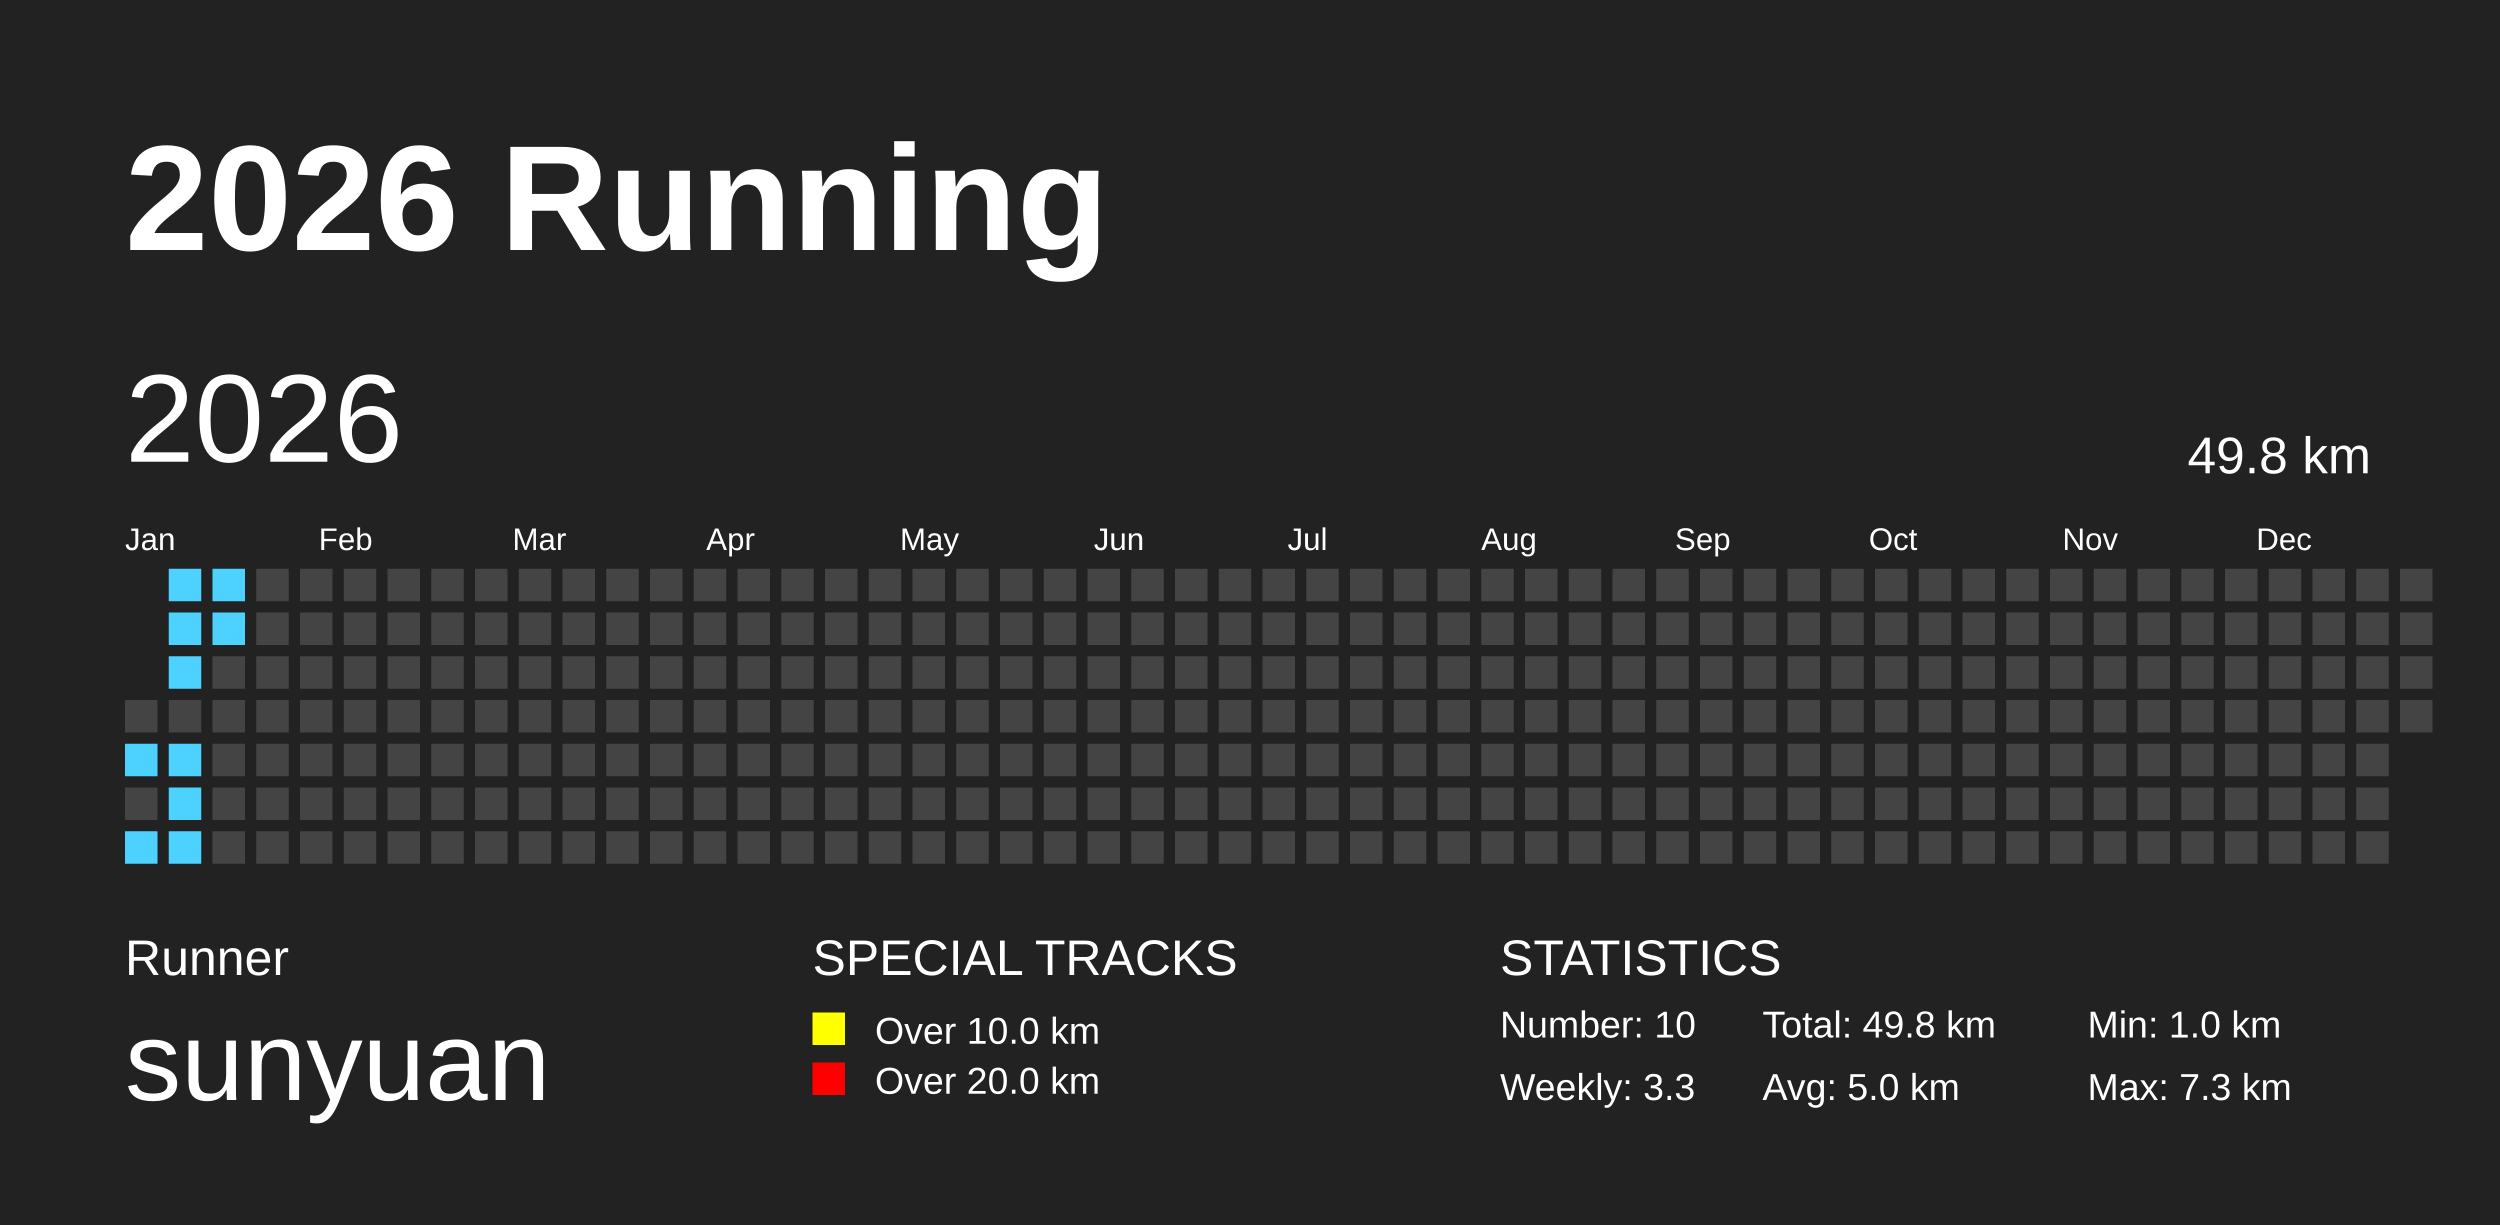
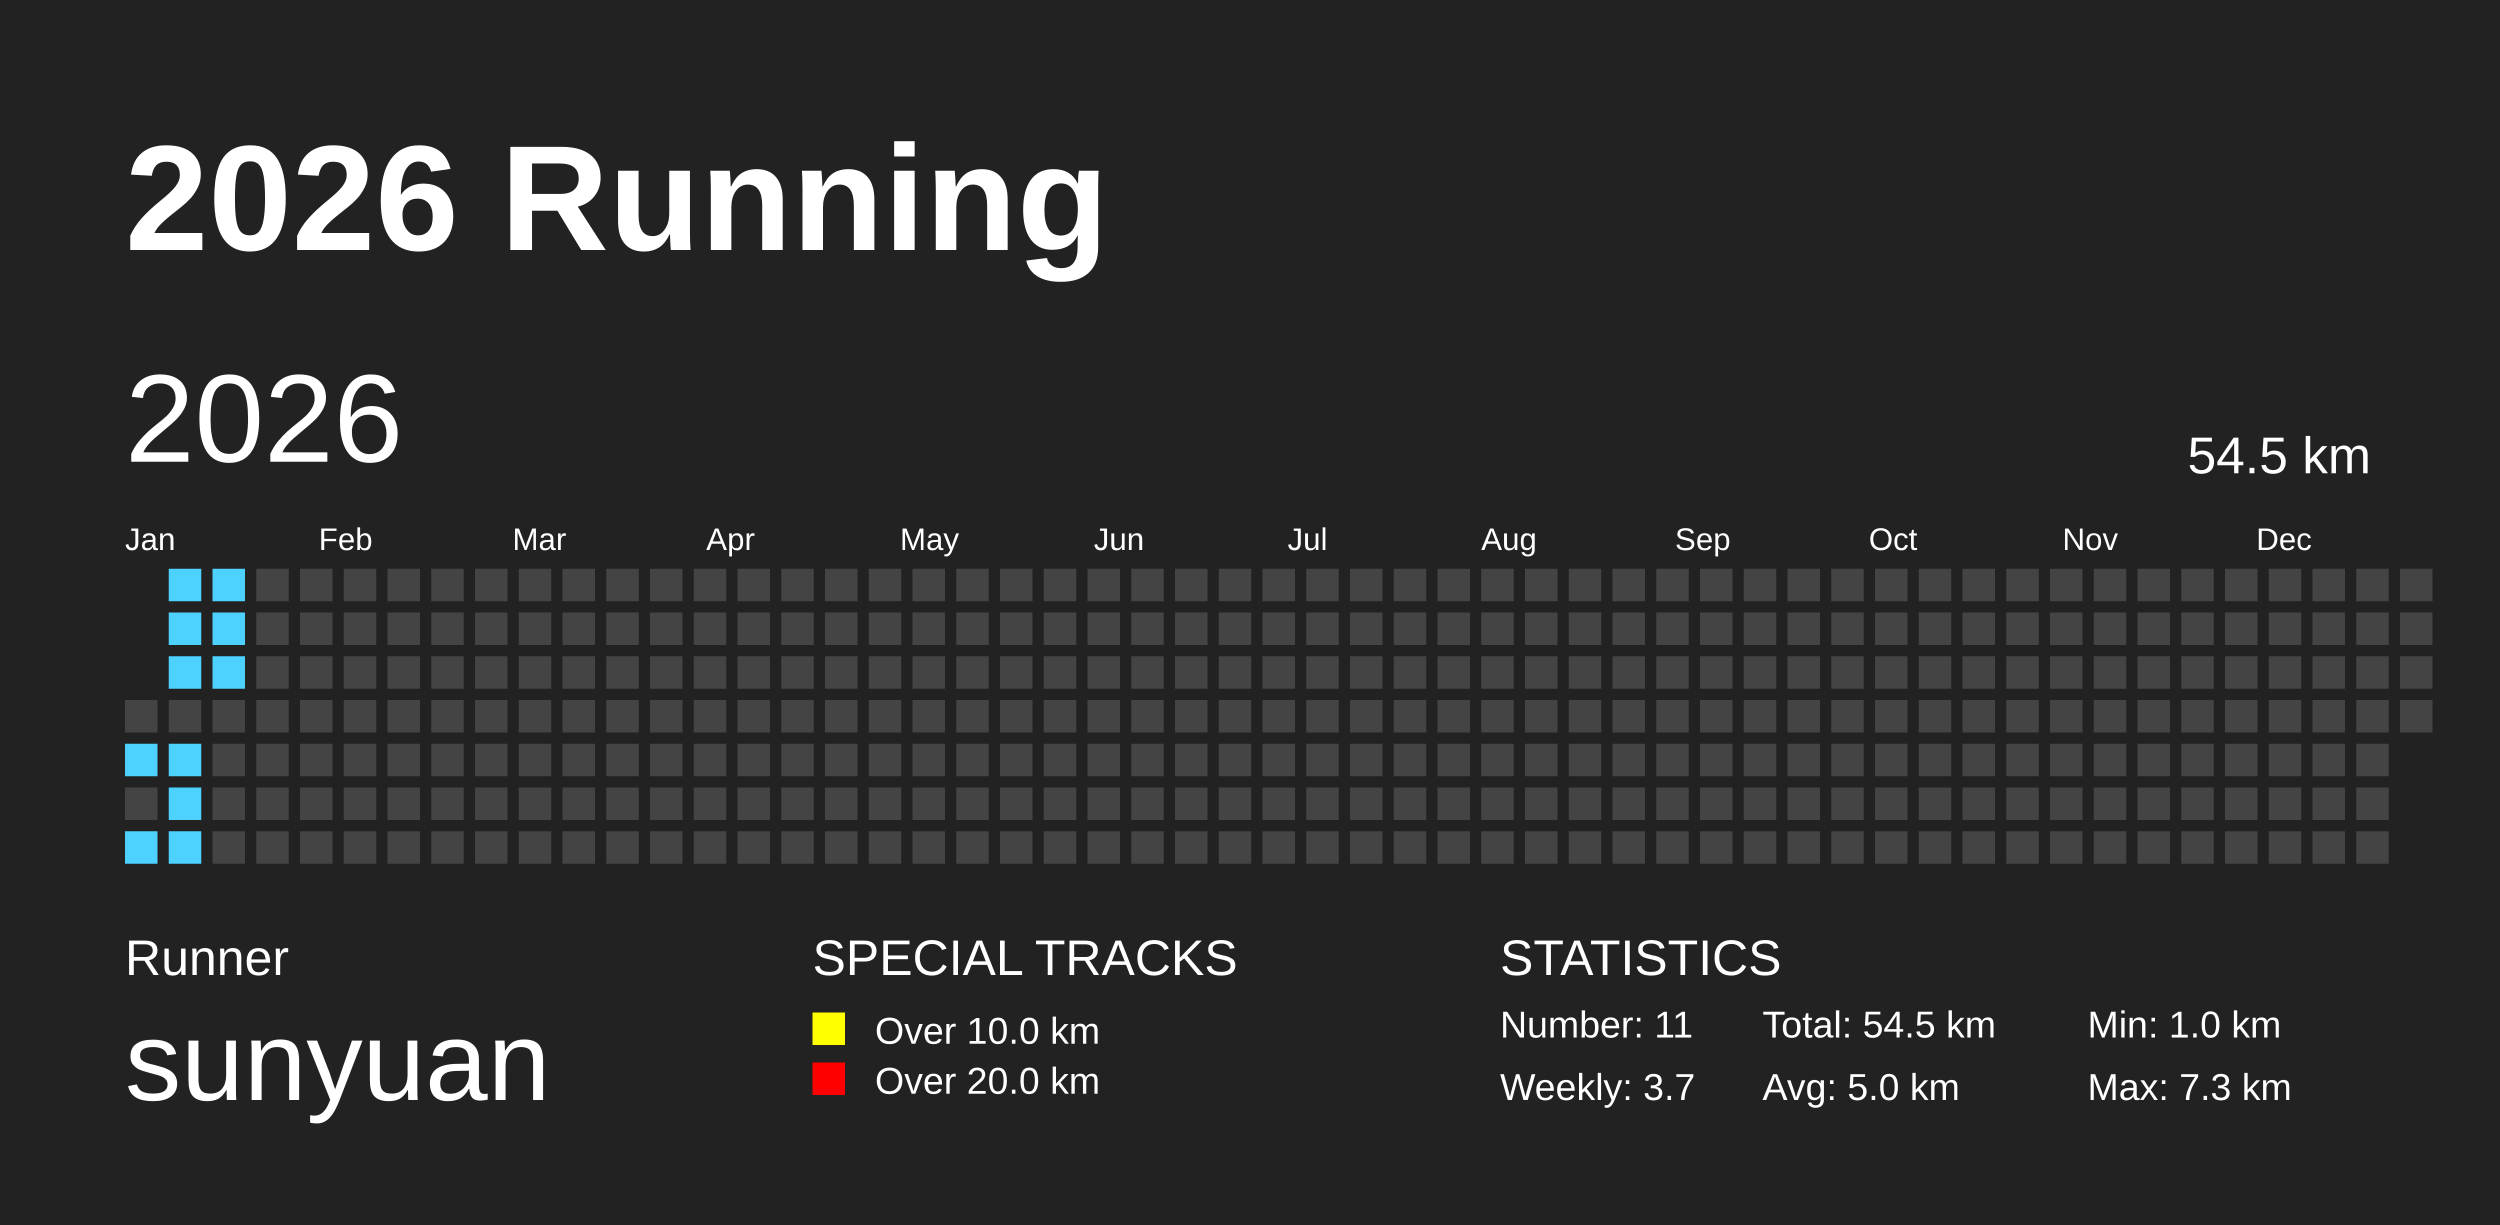
<svg xmlns="http://www.w3.org/2000/svg" baseProfile="full" height="98mm" version="1.1" viewBox="0,0,200,98" width="200mm">
  <defs />
  <rect fill="#222222" height="98" width="200" x="0" y="0" />
  <text fill="#FFFFFF" style="font-size:12px; font-family:Arial; font-weight:bold;" x="10" y="20">2026 Running</text>
  <text fill="#FFFFFF" style="font-size:4px; font-family:Arial" x="10" y="78">Runner</text>
  <text fill="#FFFFFF" style="font-size:9px; font-family:Arial" x="10" y="88">sunyuan</text>
  <text fill="#FFFFFF" style="font-size:4px; font-family:Arial" x="65" y="78">SPECIAL TRACKS</text>
  <rect fill="yellow" height="2.6" width="2.6" x="65" y="81" />
  <text fill="#FFFFFF" style="font-size:3px; font-family:Arial" x="70" y="83.5">Over 10.0 km</text>
  <rect fill="red" height="2.6" width="2.6" x="65" y="85" />
  <text fill="#FFFFFF" style="font-size:3px; font-family:Arial" x="70" y="87.5">Over 20.0 km</text>
  <text fill="#FFFFFF" style="font-size:4px; font-family:Arial" x="120" y="78">STATISTICS</text>
-   <text fill="#FFFFFF" style="font-size:3px; font-family:Arial" x="120" y="83">Number: 10</text>
-   <text fill="#FFFFFF" style="font-size:3px; font-family:Arial" x="120" y="88">Weekly: 3.3</text>
-   <text fill="#FFFFFF" style="font-size:3px; font-family:Arial" x="141" y="83">Total: 49.8 km</text>
+   <text fill="#FFFFFF" style="font-size:3px; font-family:Arial" x="120" y="83">Number: 11</text>
+   <text fill="#FFFFFF" style="font-size:3px; font-family:Arial" x="120" y="88">Weekly: 3.7</text>
+   <text fill="#FFFFFF" style="font-size:3px; font-family:Arial" x="141" y="83">Total: 54.5 km</text>
  <text fill="#FFFFFF" style="font-size:3px; font-family:Arial" x="141" y="88">Avg: 5.0 km</text>
  <text fill="#FFFFFF" style="font-size:3px; font-family:Arial" x="167" y="83">Min: 1.0 km</text>
  <text fill="#FFFFFF" style="font-size:3px; font-family:Arial" x="167" y="88">Max: 7.3 km</text>
  <text dominant-baseline="hanging" fill="#FFFFFF" style="font-size:10.0px; font-family:Arial;" x="10" y="30">2026</text>
-   <text dominant-baseline="hanging" fill="#FFFFFF" style="font-size:4.125px; font-family:Arial;" x="175" y="35">49.8 km</text>
+   <text dominant-baseline="hanging" fill="#FFFFFF" style="font-size:4.125px; font-family:Arial;" x="175" y="35">54.5 km</text>
  <text fill="#FFFFFF" style="font-size:2.5px; font-family:Arial" x="10.0" y="44">Jan</text>
  <text fill="#FFFFFF" style="font-size:2.5px; font-family:Arial" x="25.5" y="44">Feb</text>
  <text fill="#FFFFFF" style="font-size:2.5px; font-family:Arial" x="41.0" y="44">Mar</text>
  <text fill="#FFFFFF" style="font-size:2.5px; font-family:Arial" x="56.5" y="44">Apr</text>
  <text fill="#FFFFFF" style="font-size:2.5px; font-family:Arial" x="72.0" y="44">May</text>
  <text fill="#FFFFFF" style="font-size:2.5px; font-family:Arial" x="87.5" y="44">Jun</text>
  <text fill="#FFFFFF" style="font-size:2.5px; font-family:Arial" x="103.0" y="44">Jul</text>
  <text fill="#FFFFFF" style="font-size:2.5px; font-family:Arial" x="118.5" y="44">Aug</text>
  <text fill="#FFFFFF" style="font-size:2.5px; font-family:Arial" x="134.0" y="44">Sep</text>
  <text fill="#FFFFFF" style="font-size:2.5px; font-family:Arial" x="149.5" y="44">Oct</text>
  <text fill="#FFFFFF" style="font-size:2.5px; font-family:Arial" x="165.0" y="44">Nov</text>
  <text fill="#FFFFFF" style="font-size:2.5px; font-family:Arial" x="180.5" y="44">Dec</text>
  <rect fill="#444444" height="2.6" width="2.6" x="10.0" y="56.0" />
  <rect fill="#4DD2FF" height="2.6" width="2.6" x="10.0" y="59.5" />
  <rect fill="#444444" height="2.6" width="2.6" x="10.0" y="63.0" />
  <rect fill="#4DD2FF" height="2.6" width="2.6" x="10.0" y="66.5" />
  <rect fill="#4DD2FF" height="2.6" width="2.6" x="13.5" y="45.5" />
  <rect fill="#4DD2FF" height="2.6" width="2.6" x="13.5" y="49.0" />
  <rect fill="#4DD2FF" height="2.6" width="2.6" x="13.5" y="52.5" />
  <rect fill="#444444" height="2.6" width="2.6" x="13.5" y="56.0" />
  <rect fill="#4DD2FF" height="2.6" width="2.6" x="13.5" y="59.5" />
  <rect fill="#4DD2FF" height="2.6" width="2.6" x="13.5" y="63.0" />
  <rect fill="#4DD2FF" height="2.6" width="2.6" x="13.5" y="66.5" />
  <rect fill="#4DD2FF" height="2.6" width="2.6" x="17.0" y="45.5" />
  <rect fill="#4DD2FF" height="2.6" width="2.6" x="17.0" y="49.0" />
-   <rect fill="#444444" height="2.6" width="2.6" x="17.0" y="52.5" />
+   <rect fill="#4DD2FF" height="2.6" width="2.6" x="17.0" y="52.5" />
  <rect fill="#444444" height="2.6" width="2.6" x="17.0" y="56.0" />
  <rect fill="#444444" height="2.6" width="2.6" x="17.0" y="59.5" />
  <rect fill="#444444" height="2.6" width="2.6" x="17.0" y="63.0" />
  <rect fill="#444444" height="2.6" width="2.6" x="17.0" y="66.5" />
  <rect fill="#444444" height="2.6" width="2.6" x="20.5" y="45.5" />
  <rect fill="#444444" height="2.6" width="2.6" x="20.5" y="49.0" />
  <rect fill="#444444" height="2.6" width="2.6" x="20.5" y="52.5" />
  <rect fill="#444444" height="2.6" width="2.6" x="20.5" y="56.0" />
  <rect fill="#444444" height="2.6" width="2.6" x="20.5" y="59.5" />
  <rect fill="#444444" height="2.6" width="2.6" x="20.5" y="63.0" />
  <rect fill="#444444" height="2.6" width="2.6" x="20.5" y="66.5" />
  <rect fill="#444444" height="2.6" width="2.6" x="24.0" y="45.5" />
  <rect fill="#444444" height="2.6" width="2.6" x="24.0" y="49.0" />
  <rect fill="#444444" height="2.6" width="2.6" x="24.0" y="52.5" />
  <rect fill="#444444" height="2.6" width="2.6" x="24.0" y="56.0" />
  <rect fill="#444444" height="2.6" width="2.6" x="24.0" y="59.5" />
  <rect fill="#444444" height="2.6" width="2.6" x="24.0" y="63.0" />
  <rect fill="#444444" height="2.6" width="2.6" x="24.0" y="66.5" />
  <rect fill="#444444" height="2.6" width="2.6" x="27.5" y="45.5" />
  <rect fill="#444444" height="2.6" width="2.6" x="27.5" y="49.0" />
  <rect fill="#444444" height="2.6" width="2.6" x="27.5" y="52.5" />
  <rect fill="#444444" height="2.6" width="2.6" x="27.5" y="56.0" />
  <rect fill="#444444" height="2.6" width="2.6" x="27.5" y="59.5" />
  <rect fill="#444444" height="2.6" width="2.6" x="27.5" y="63.0" />
  <rect fill="#444444" height="2.6" width="2.6" x="27.5" y="66.5" />
  <rect fill="#444444" height="2.6" width="2.6" x="31.0" y="45.5" />
  <rect fill="#444444" height="2.6" width="2.6" x="31.0" y="49.0" />
  <rect fill="#444444" height="2.6" width="2.6" x="31.0" y="52.5" />
  <rect fill="#444444" height="2.6" width="2.6" x="31.0" y="56.0" />
  <rect fill="#444444" height="2.6" width="2.6" x="31.0" y="59.5" />
  <rect fill="#444444" height="2.6" width="2.6" x="31.0" y="63.0" />
  <rect fill="#444444" height="2.6" width="2.6" x="31.0" y="66.5" />
  <rect fill="#444444" height="2.6" width="2.6" x="34.5" y="45.5" />
  <rect fill="#444444" height="2.6" width="2.6" x="34.5" y="49.0" />
  <rect fill="#444444" height="2.6" width="2.6" x="34.5" y="52.5" />
  <rect fill="#444444" height="2.6" width="2.6" x="34.5" y="56.0" />
  <rect fill="#444444" height="2.6" width="2.6" x="34.5" y="59.5" />
  <rect fill="#444444" height="2.6" width="2.6" x="34.5" y="63.0" />
  <rect fill="#444444" height="2.6" width="2.6" x="34.5" y="66.5" />
  <rect fill="#444444" height="2.6" width="2.6" x="38.0" y="45.5" />
  <rect fill="#444444" height="2.6" width="2.6" x="38.0" y="49.0" />
  <rect fill="#444444" height="2.6" width="2.6" x="38.0" y="52.5" />
  <rect fill="#444444" height="2.6" width="2.6" x="38.0" y="56.0" />
  <rect fill="#444444" height="2.6" width="2.6" x="38.0" y="59.5" />
  <rect fill="#444444" height="2.6" width="2.6" x="38.0" y="63.0" />
  <rect fill="#444444" height="2.6" width="2.6" x="38.0" y="66.5" />
  <rect fill="#444444" height="2.6" width="2.6" x="41.5" y="45.5" />
  <rect fill="#444444" height="2.6" width="2.6" x="41.5" y="49.0" />
  <rect fill="#444444" height="2.6" width="2.6" x="41.5" y="52.5" />
  <rect fill="#444444" height="2.6" width="2.6" x="41.5" y="56.0" />
  <rect fill="#444444" height="2.6" width="2.6" x="41.5" y="59.5" />
  <rect fill="#444444" height="2.6" width="2.6" x="41.5" y="63.0" />
  <rect fill="#444444" height="2.6" width="2.6" x="41.5" y="66.5" />
  <rect fill="#444444" height="2.6" width="2.6" x="45.0" y="45.5" />
  <rect fill="#444444" height="2.6" width="2.6" x="45.0" y="49.0" />
  <rect fill="#444444" height="2.6" width="2.6" x="45.0" y="52.5" />
  <rect fill="#444444" height="2.6" width="2.6" x="45.0" y="56.0" />
  <rect fill="#444444" height="2.6" width="2.6" x="45.0" y="59.5" />
  <rect fill="#444444" height="2.6" width="2.6" x="45.0" y="63.0" />
  <rect fill="#444444" height="2.6" width="2.6" x="45.0" y="66.5" />
  <rect fill="#444444" height="2.6" width="2.6" x="48.5" y="45.5" />
  <rect fill="#444444" height="2.6" width="2.6" x="48.5" y="49.0" />
  <rect fill="#444444" height="2.6" width="2.6" x="48.5" y="52.5" />
  <rect fill="#444444" height="2.6" width="2.6" x="48.5" y="56.0" />
  <rect fill="#444444" height="2.6" width="2.6" x="48.5" y="59.5" />
  <rect fill="#444444" height="2.6" width="2.6" x="48.5" y="63.0" />
  <rect fill="#444444" height="2.6" width="2.6" x="48.5" y="66.5" />
  <rect fill="#444444" height="2.6" width="2.6" x="52.0" y="45.5" />
  <rect fill="#444444" height="2.6" width="2.6" x="52.0" y="49.0" />
  <rect fill="#444444" height="2.6" width="2.6" x="52.0" y="52.5" />
  <rect fill="#444444" height="2.6" width="2.6" x="52.0" y="56.0" />
  <rect fill="#444444" height="2.6" width="2.6" x="52.0" y="59.5" />
  <rect fill="#444444" height="2.6" width="2.6" x="52.0" y="63.0" />
  <rect fill="#444444" height="2.6" width="2.6" x="52.0" y="66.5" />
  <rect fill="#444444" height="2.6" width="2.6" x="55.5" y="45.5" />
  <rect fill="#444444" height="2.6" width="2.6" x="55.5" y="49.0" />
  <rect fill="#444444" height="2.6" width="2.6" x="55.5" y="52.5" />
  <rect fill="#444444" height="2.6" width="2.6" x="55.5" y="56.0" />
  <rect fill="#444444" height="2.6" width="2.6" x="55.5" y="59.5" />
  <rect fill="#444444" height="2.6" width="2.6" x="55.5" y="63.0" />
  <rect fill="#444444" height="2.6" width="2.6" x="55.5" y="66.5" />
  <rect fill="#444444" height="2.6" width="2.6" x="59.0" y="45.5" />
  <rect fill="#444444" height="2.6" width="2.6" x="59.0" y="49.0" />
  <rect fill="#444444" height="2.6" width="2.6" x="59.0" y="52.5" />
  <rect fill="#444444" height="2.6" width="2.6" x="59.0" y="56.0" />
  <rect fill="#444444" height="2.6" width="2.6" x="59.0" y="59.5" />
  <rect fill="#444444" height="2.6" width="2.6" x="59.0" y="63.0" />
  <rect fill="#444444" height="2.6" width="2.6" x="59.0" y="66.5" />
  <rect fill="#444444" height="2.6" width="2.6" x="62.5" y="45.5" />
  <rect fill="#444444" height="2.6" width="2.6" x="62.5" y="49.0" />
  <rect fill="#444444" height="2.6" width="2.6" x="62.5" y="52.5" />
  <rect fill="#444444" height="2.6" width="2.6" x="62.5" y="56.0" />
  <rect fill="#444444" height="2.6" width="2.6" x="62.5" y="59.5" />
  <rect fill="#444444" height="2.6" width="2.6" x="62.5" y="63.0" />
  <rect fill="#444444" height="2.6" width="2.6" x="62.5" y="66.5" />
  <rect fill="#444444" height="2.6" width="2.6" x="66.0" y="45.5" />
  <rect fill="#444444" height="2.6" width="2.6" x="66.0" y="49.0" />
  <rect fill="#444444" height="2.6" width="2.6" x="66.0" y="52.5" />
  <rect fill="#444444" height="2.6" width="2.6" x="66.0" y="56.0" />
  <rect fill="#444444" height="2.6" width="2.6" x="66.0" y="59.5" />
  <rect fill="#444444" height="2.6" width="2.6" x="66.0" y="63.0" />
  <rect fill="#444444" height="2.6" width="2.6" x="66.0" y="66.5" />
  <rect fill="#444444" height="2.6" width="2.6" x="69.5" y="45.5" />
  <rect fill="#444444" height="2.6" width="2.6" x="69.5" y="49.0" />
  <rect fill="#444444" height="2.6" width="2.6" x="69.5" y="52.5" />
  <rect fill="#444444" height="2.6" width="2.6" x="69.5" y="56.0" />
  <rect fill="#444444" height="2.6" width="2.6" x="69.5" y="59.5" />
  <rect fill="#444444" height="2.6" width="2.6" x="69.5" y="63.0" />
  <rect fill="#444444" height="2.6" width="2.6" x="69.5" y="66.5" />
  <rect fill="#444444" height="2.6" width="2.6" x="73.0" y="45.5" />
  <rect fill="#444444" height="2.6" width="2.6" x="73.0" y="49.0" />
  <rect fill="#444444" height="2.6" width="2.6" x="73.0" y="52.5" />
  <rect fill="#444444" height="2.6" width="2.6" x="73.0" y="56.0" />
  <rect fill="#444444" height="2.6" width="2.6" x="73.0" y="59.5" />
  <rect fill="#444444" height="2.6" width="2.6" x="73.0" y="63.0" />
  <rect fill="#444444" height="2.6" width="2.6" x="73.0" y="66.5" />
  <rect fill="#444444" height="2.6" width="2.6" x="76.5" y="45.5" />
  <rect fill="#444444" height="2.6" width="2.6" x="76.5" y="49.0" />
  <rect fill="#444444" height="2.6" width="2.6" x="76.5" y="52.5" />
  <rect fill="#444444" height="2.6" width="2.6" x="76.5" y="56.0" />
  <rect fill="#444444" height="2.6" width="2.6" x="76.5" y="59.5" />
  <rect fill="#444444" height="2.6" width="2.6" x="76.5" y="63.0" />
  <rect fill="#444444" height="2.6" width="2.6" x="76.5" y="66.5" />
  <rect fill="#444444" height="2.6" width="2.6" x="80.0" y="45.5" />
  <rect fill="#444444" height="2.6" width="2.6" x="80.0" y="49.0" />
  <rect fill="#444444" height="2.6" width="2.6" x="80.0" y="52.5" />
  <rect fill="#444444" height="2.6" width="2.6" x="80.0" y="56.0" />
  <rect fill="#444444" height="2.6" width="2.6" x="80.0" y="59.5" />
  <rect fill="#444444" height="2.6" width="2.6" x="80.0" y="63.0" />
  <rect fill="#444444" height="2.6" width="2.6" x="80.0" y="66.5" />
  <rect fill="#444444" height="2.6" width="2.6" x="83.5" y="45.5" />
  <rect fill="#444444" height="2.6" width="2.6" x="83.5" y="49.0" />
  <rect fill="#444444" height="2.6" width="2.6" x="83.5" y="52.5" />
  <rect fill="#444444" height="2.6" width="2.6" x="83.5" y="56.0" />
  <rect fill="#444444" height="2.6" width="2.6" x="83.5" y="59.5" />
  <rect fill="#444444" height="2.6" width="2.6" x="83.5" y="63.0" />
  <rect fill="#444444" height="2.6" width="2.6" x="83.5" y="66.5" />
  <rect fill="#444444" height="2.6" width="2.6" x="87.0" y="45.5" />
  <rect fill="#444444" height="2.6" width="2.6" x="87.0" y="49.0" />
  <rect fill="#444444" height="2.6" width="2.6" x="87.0" y="52.5" />
  <rect fill="#444444" height="2.6" width="2.6" x="87.0" y="56.0" />
  <rect fill="#444444" height="2.6" width="2.6" x="87.0" y="59.5" />
  <rect fill="#444444" height="2.6" width="2.6" x="87.0" y="63.0" />
  <rect fill="#444444" height="2.6" width="2.6" x="87.0" y="66.5" />
  <rect fill="#444444" height="2.6" width="2.6" x="90.5" y="45.5" />
  <rect fill="#444444" height="2.6" width="2.6" x="90.5" y="49.0" />
  <rect fill="#444444" height="2.6" width="2.6" x="90.5" y="52.5" />
  <rect fill="#444444" height="2.6" width="2.6" x="90.5" y="56.0" />
  <rect fill="#444444" height="2.6" width="2.6" x="90.5" y="59.5" />
  <rect fill="#444444" height="2.6" width="2.6" x="90.5" y="63.0" />
  <rect fill="#444444" height="2.6" width="2.6" x="90.5" y="66.5" />
  <rect fill="#444444" height="2.6" width="2.6" x="94.0" y="45.5" />
  <rect fill="#444444" height="2.6" width="2.6" x="94.0" y="49.0" />
  <rect fill="#444444" height="2.6" width="2.6" x="94.0" y="52.5" />
  <rect fill="#444444" height="2.6" width="2.6" x="94.0" y="56.0" />
  <rect fill="#444444" height="2.6" width="2.6" x="94.0" y="59.5" />
  <rect fill="#444444" height="2.6" width="2.6" x="94.0" y="63.0" />
  <rect fill="#444444" height="2.6" width="2.6" x="94.0" y="66.5" />
  <rect fill="#444444" height="2.6" width="2.6" x="97.5" y="45.5" />
  <rect fill="#444444" height="2.6" width="2.6" x="97.5" y="49.0" />
  <rect fill="#444444" height="2.6" width="2.6" x="97.5" y="52.5" />
  <rect fill="#444444" height="2.6" width="2.6" x="97.5" y="56.0" />
  <rect fill="#444444" height="2.6" width="2.6" x="97.5" y="59.5" />
  <rect fill="#444444" height="2.6" width="2.6" x="97.5" y="63.0" />
  <rect fill="#444444" height="2.6" width="2.6" x="97.5" y="66.5" />
  <rect fill="#444444" height="2.6" width="2.6" x="101.0" y="45.5" />
  <rect fill="#444444" height="2.6" width="2.6" x="101.0" y="49.0" />
  <rect fill="#444444" height="2.6" width="2.6" x="101.0" y="52.5" />
  <rect fill="#444444" height="2.6" width="2.6" x="101.0" y="56.0" />
  <rect fill="#444444" height="2.6" width="2.6" x="101.0" y="59.5" />
  <rect fill="#444444" height="2.6" width="2.6" x="101.0" y="63.0" />
  <rect fill="#444444" height="2.6" width="2.6" x="101.0" y="66.5" />
  <rect fill="#444444" height="2.6" width="2.6" x="104.5" y="45.5" />
  <rect fill="#444444" height="2.6" width="2.6" x="104.5" y="49.0" />
  <rect fill="#444444" height="2.6" width="2.6" x="104.5" y="52.5" />
  <rect fill="#444444" height="2.6" width="2.6" x="104.5" y="56.0" />
  <rect fill="#444444" height="2.6" width="2.6" x="104.5" y="59.5" />
  <rect fill="#444444" height="2.6" width="2.6" x="104.5" y="63.0" />
  <rect fill="#444444" height="2.6" width="2.6" x="104.5" y="66.5" />
  <rect fill="#444444" height="2.6" width="2.6" x="108.0" y="45.5" />
  <rect fill="#444444" height="2.6" width="2.6" x="108.0" y="49.0" />
  <rect fill="#444444" height="2.6" width="2.6" x="108.0" y="52.5" />
  <rect fill="#444444" height="2.6" width="2.6" x="108.0" y="56.0" />
  <rect fill="#444444" height="2.6" width="2.6" x="108.0" y="59.5" />
  <rect fill="#444444" height="2.6" width="2.6" x="108.0" y="63.0" />
  <rect fill="#444444" height="2.6" width="2.6" x="108.0" y="66.5" />
  <rect fill="#444444" height="2.6" width="2.6" x="111.5" y="45.5" />
  <rect fill="#444444" height="2.6" width="2.6" x="111.5" y="49.0" />
  <rect fill="#444444" height="2.6" width="2.6" x="111.5" y="52.5" />
  <rect fill="#444444" height="2.6" width="2.6" x="111.5" y="56.0" />
  <rect fill="#444444" height="2.6" width="2.6" x="111.5" y="59.5" />
  <rect fill="#444444" height="2.6" width="2.6" x="111.5" y="63.0" />
  <rect fill="#444444" height="2.6" width="2.6" x="111.5" y="66.5" />
  <rect fill="#444444" height="2.6" width="2.6" x="115.0" y="45.5" />
  <rect fill="#444444" height="2.6" width="2.6" x="115.0" y="49.0" />
  <rect fill="#444444" height="2.6" width="2.6" x="115.0" y="52.5" />
  <rect fill="#444444" height="2.6" width="2.6" x="115.0" y="56.0" />
  <rect fill="#444444" height="2.6" width="2.6" x="115.0" y="59.5" />
  <rect fill="#444444" height="2.6" width="2.6" x="115.0" y="63.0" />
  <rect fill="#444444" height="2.6" width="2.6" x="115.0" y="66.5" />
  <rect fill="#444444" height="2.6" width="2.6" x="118.5" y="45.5" />
  <rect fill="#444444" height="2.6" width="2.6" x="118.5" y="49.0" />
  <rect fill="#444444" height="2.6" width="2.6" x="118.5" y="52.5" />
  <rect fill="#444444" height="2.6" width="2.6" x="118.5" y="56.0" />
  <rect fill="#444444" height="2.6" width="2.6" x="118.5" y="59.5" />
  <rect fill="#444444" height="2.6" width="2.6" x="118.5" y="63.0" />
  <rect fill="#444444" height="2.6" width="2.6" x="118.5" y="66.5" />
  <rect fill="#444444" height="2.6" width="2.6" x="122.0" y="45.5" />
  <rect fill="#444444" height="2.6" width="2.6" x="122.0" y="49.0" />
  <rect fill="#444444" height="2.6" width="2.6" x="122.0" y="52.5" />
  <rect fill="#444444" height="2.6" width="2.6" x="122.0" y="56.0" />
  <rect fill="#444444" height="2.6" width="2.6" x="122.0" y="59.5" />
  <rect fill="#444444" height="2.6" width="2.6" x="122.0" y="63.0" />
  <rect fill="#444444" height="2.6" width="2.6" x="122.0" y="66.5" />
  <rect fill="#444444" height="2.6" width="2.6" x="125.5" y="45.5" />
  <rect fill="#444444" height="2.6" width="2.6" x="125.5" y="49.0" />
  <rect fill="#444444" height="2.6" width="2.6" x="125.5" y="52.5" />
  <rect fill="#444444" height="2.6" width="2.6" x="125.5" y="56.0" />
  <rect fill="#444444" height="2.6" width="2.6" x="125.5" y="59.5" />
  <rect fill="#444444" height="2.6" width="2.6" x="125.5" y="63.0" />
  <rect fill="#444444" height="2.6" width="2.6" x="125.5" y="66.5" />
  <rect fill="#444444" height="2.6" width="2.6" x="129.0" y="45.5" />
  <rect fill="#444444" height="2.6" width="2.6" x="129.0" y="49.0" />
  <rect fill="#444444" height="2.6" width="2.6" x="129.0" y="52.5" />
  <rect fill="#444444" height="2.6" width="2.6" x="129.0" y="56.0" />
  <rect fill="#444444" height="2.6" width="2.6" x="129.0" y="59.5" />
  <rect fill="#444444" height="2.6" width="2.6" x="129.0" y="63.0" />
  <rect fill="#444444" height="2.6" width="2.6" x="129.0" y="66.5" />
  <rect fill="#444444" height="2.6" width="2.6" x="132.5" y="45.5" />
  <rect fill="#444444" height="2.6" width="2.6" x="132.5" y="49.0" />
  <rect fill="#444444" height="2.6" width="2.6" x="132.5" y="52.5" />
  <rect fill="#444444" height="2.6" width="2.6" x="132.5" y="56.0" />
  <rect fill="#444444" height="2.6" width="2.6" x="132.5" y="59.5" />
  <rect fill="#444444" height="2.6" width="2.6" x="132.5" y="63.0" />
  <rect fill="#444444" height="2.6" width="2.6" x="132.5" y="66.5" />
  <rect fill="#444444" height="2.6" width="2.6" x="136.0" y="45.5" />
  <rect fill="#444444" height="2.6" width="2.6" x="136.0" y="49.0" />
  <rect fill="#444444" height="2.6" width="2.6" x="136.0" y="52.5" />
  <rect fill="#444444" height="2.6" width="2.6" x="136.0" y="56.0" />
  <rect fill="#444444" height="2.6" width="2.6" x="136.0" y="59.5" />
  <rect fill="#444444" height="2.6" width="2.6" x="136.0" y="63.0" />
  <rect fill="#444444" height="2.6" width="2.6" x="136.0" y="66.5" />
  <rect fill="#444444" height="2.6" width="2.6" x="139.5" y="45.5" />
  <rect fill="#444444" height="2.6" width="2.6" x="139.5" y="49.0" />
  <rect fill="#444444" height="2.6" width="2.6" x="139.5" y="52.5" />
  <rect fill="#444444" height="2.6" width="2.6" x="139.5" y="56.0" />
  <rect fill="#444444" height="2.6" width="2.6" x="139.5" y="59.5" />
  <rect fill="#444444" height="2.6" width="2.6" x="139.5" y="63.0" />
  <rect fill="#444444" height="2.6" width="2.6" x="139.5" y="66.5" />
  <rect fill="#444444" height="2.6" width="2.6" x="143.0" y="45.5" />
  <rect fill="#444444" height="2.6" width="2.6" x="143.0" y="49.0" />
  <rect fill="#444444" height="2.6" width="2.6" x="143.0" y="52.5" />
  <rect fill="#444444" height="2.6" width="2.6" x="143.0" y="56.0" />
  <rect fill="#444444" height="2.6" width="2.6" x="143.0" y="59.5" />
  <rect fill="#444444" height="2.6" width="2.6" x="143.0" y="63.0" />
  <rect fill="#444444" height="2.6" width="2.6" x="143.0" y="66.5" />
  <rect fill="#444444" height="2.6" width="2.6" x="146.5" y="45.5" />
  <rect fill="#444444" height="2.6" width="2.6" x="146.5" y="49.0" />
  <rect fill="#444444" height="2.6" width="2.6" x="146.5" y="52.5" />
  <rect fill="#444444" height="2.6" width="2.6" x="146.5" y="56.0" />
  <rect fill="#444444" height="2.6" width="2.6" x="146.5" y="59.5" />
  <rect fill="#444444" height="2.6" width="2.6" x="146.5" y="63.0" />
  <rect fill="#444444" height="2.6" width="2.6" x="146.5" y="66.5" />
  <rect fill="#444444" height="2.6" width="2.6" x="150.0" y="45.5" />
  <rect fill="#444444" height="2.6" width="2.6" x="150.0" y="49.0" />
  <rect fill="#444444" height="2.6" width="2.6" x="150.0" y="52.5" />
  <rect fill="#444444" height="2.6" width="2.6" x="150.0" y="56.0" />
  <rect fill="#444444" height="2.6" width="2.6" x="150.0" y="59.5" />
  <rect fill="#444444" height="2.6" width="2.6" x="150.0" y="63.0" />
  <rect fill="#444444" height="2.6" width="2.6" x="150.0" y="66.5" />
  <rect fill="#444444" height="2.6" width="2.6" x="153.5" y="45.5" />
  <rect fill="#444444" height="2.6" width="2.6" x="153.5" y="49.0" />
  <rect fill="#444444" height="2.6" width="2.6" x="153.5" y="52.5" />
  <rect fill="#444444" height="2.6" width="2.6" x="153.5" y="56.0" />
  <rect fill="#444444" height="2.6" width="2.6" x="153.5" y="59.5" />
  <rect fill="#444444" height="2.6" width="2.6" x="153.5" y="63.0" />
  <rect fill="#444444" height="2.6" width="2.6" x="153.5" y="66.5" />
  <rect fill="#444444" height="2.6" width="2.6" x="157.0" y="45.5" />
  <rect fill="#444444" height="2.6" width="2.6" x="157.0" y="49.0" />
  <rect fill="#444444" height="2.6" width="2.6" x="157.0" y="52.5" />
  <rect fill="#444444" height="2.6" width="2.6" x="157.0" y="56.0" />
  <rect fill="#444444" height="2.6" width="2.6" x="157.0" y="59.5" />
  <rect fill="#444444" height="2.6" width="2.6" x="157.0" y="63.0" />
  <rect fill="#444444" height="2.6" width="2.6" x="157.0" y="66.5" />
  <rect fill="#444444" height="2.6" width="2.6" x="160.5" y="45.5" />
  <rect fill="#444444" height="2.6" width="2.6" x="160.5" y="49.0" />
  <rect fill="#444444" height="2.6" width="2.6" x="160.5" y="52.5" />
  <rect fill="#444444" height="2.6" width="2.6" x="160.5" y="56.0" />
  <rect fill="#444444" height="2.6" width="2.6" x="160.5" y="59.5" />
  <rect fill="#444444" height="2.6" width="2.6" x="160.5" y="63.0" />
  <rect fill="#444444" height="2.6" width="2.6" x="160.5" y="66.5" />
  <rect fill="#444444" height="2.6" width="2.6" x="164.0" y="45.5" />
  <rect fill="#444444" height="2.6" width="2.6" x="164.0" y="49.0" />
  <rect fill="#444444" height="2.6" width="2.6" x="164.0" y="52.5" />
  <rect fill="#444444" height="2.6" width="2.6" x="164.0" y="56.0" />
  <rect fill="#444444" height="2.6" width="2.6" x="164.0" y="59.5" />
  <rect fill="#444444" height="2.6" width="2.6" x="164.0" y="63.0" />
  <rect fill="#444444" height="2.6" width="2.6" x="164.0" y="66.5" />
  <rect fill="#444444" height="2.6" width="2.6" x="167.5" y="45.5" />
  <rect fill="#444444" height="2.6" width="2.6" x="167.5" y="49.0" />
  <rect fill="#444444" height="2.6" width="2.6" x="167.5" y="52.5" />
  <rect fill="#444444" height="2.6" width="2.6" x="167.5" y="56.0" />
  <rect fill="#444444" height="2.6" width="2.6" x="167.5" y="59.5" />
  <rect fill="#444444" height="2.6" width="2.6" x="167.5" y="63.0" />
  <rect fill="#444444" height="2.6" width="2.6" x="167.5" y="66.5" />
  <rect fill="#444444" height="2.6" width="2.6" x="171.0" y="45.5" />
  <rect fill="#444444" height="2.6" width="2.6" x="171.0" y="49.0" />
  <rect fill="#444444" height="2.6" width="2.6" x="171.0" y="52.5" />
  <rect fill="#444444" height="2.6" width="2.6" x="171.0" y="56.0" />
  <rect fill="#444444" height="2.6" width="2.6" x="171.0" y="59.5" />
  <rect fill="#444444" height="2.6" width="2.6" x="171.0" y="63.0" />
  <rect fill="#444444" height="2.6" width="2.6" x="171.0" y="66.5" />
  <rect fill="#444444" height="2.6" width="2.6" x="174.5" y="45.5" />
  <rect fill="#444444" height="2.6" width="2.6" x="174.5" y="49.0" />
  <rect fill="#444444" height="2.6" width="2.6" x="174.5" y="52.5" />
  <rect fill="#444444" height="2.6" width="2.6" x="174.5" y="56.0" />
  <rect fill="#444444" height="2.6" width="2.6" x="174.5" y="59.5" />
  <rect fill="#444444" height="2.6" width="2.6" x="174.5" y="63.0" />
  <rect fill="#444444" height="2.6" width="2.6" x="174.5" y="66.5" />
  <rect fill="#444444" height="2.6" width="2.6" x="178.0" y="45.5" />
  <rect fill="#444444" height="2.6" width="2.6" x="178.0" y="49.0" />
  <rect fill="#444444" height="2.6" width="2.6" x="178.0" y="52.5" />
  <rect fill="#444444" height="2.6" width="2.6" x="178.0" y="56.0" />
  <rect fill="#444444" height="2.6" width="2.6" x="178.0" y="59.5" />
  <rect fill="#444444" height="2.6" width="2.6" x="178.0" y="63.0" />
  <rect fill="#444444" height="2.6" width="2.6" x="178.0" y="66.5" />
  <rect fill="#444444" height="2.6" width="2.6" x="181.5" y="45.5" />
  <rect fill="#444444" height="2.6" width="2.6" x="181.5" y="49.0" />
  <rect fill="#444444" height="2.6" width="2.6" x="181.5" y="52.5" />
  <rect fill="#444444" height="2.6" width="2.6" x="181.5" y="56.0" />
  <rect fill="#444444" height="2.6" width="2.6" x="181.5" y="59.5" />
  <rect fill="#444444" height="2.6" width="2.6" x="181.5" y="63.0" />
  <rect fill="#444444" height="2.6" width="2.6" x="181.5" y="66.5" />
  <rect fill="#444444" height="2.6" width="2.6" x="185.0" y="45.5" />
  <rect fill="#444444" height="2.6" width="2.6" x="185.0" y="49.0" />
  <rect fill="#444444" height="2.6" width="2.6" x="185.0" y="52.5" />
  <rect fill="#444444" height="2.6" width="2.6" x="185.0" y="56.0" />
  <rect fill="#444444" height="2.6" width="2.6" x="185.0" y="59.5" />
  <rect fill="#444444" height="2.6" width="2.6" x="185.0" y="63.0" />
  <rect fill="#444444" height="2.6" width="2.6" x="185.0" y="66.5" />
  <rect fill="#444444" height="2.6" width="2.6" x="188.5" y="45.5" />
  <rect fill="#444444" height="2.6" width="2.6" x="188.5" y="49.0" />
  <rect fill="#444444" height="2.6" width="2.6" x="188.5" y="52.5" />
  <rect fill="#444444" height="2.6" width="2.6" x="188.5" y="56.0" />
  <rect fill="#444444" height="2.6" width="2.6" x="188.5" y="59.5" />
  <rect fill="#444444" height="2.6" width="2.6" x="188.5" y="63.0" />
  <rect fill="#444444" height="2.6" width="2.6" x="188.5" y="66.5" />
  <rect fill="#444444" height="2.6" width="2.6" x="192.0" y="45.5" />
  <rect fill="#444444" height="2.6" width="2.6" x="192.0" y="49.0" />
  <rect fill="#444444" height="2.6" width="2.6" x="192.0" y="52.5" />
  <rect fill="#444444" height="2.6" width="2.6" x="192.0" y="56.0" />
</svg>
